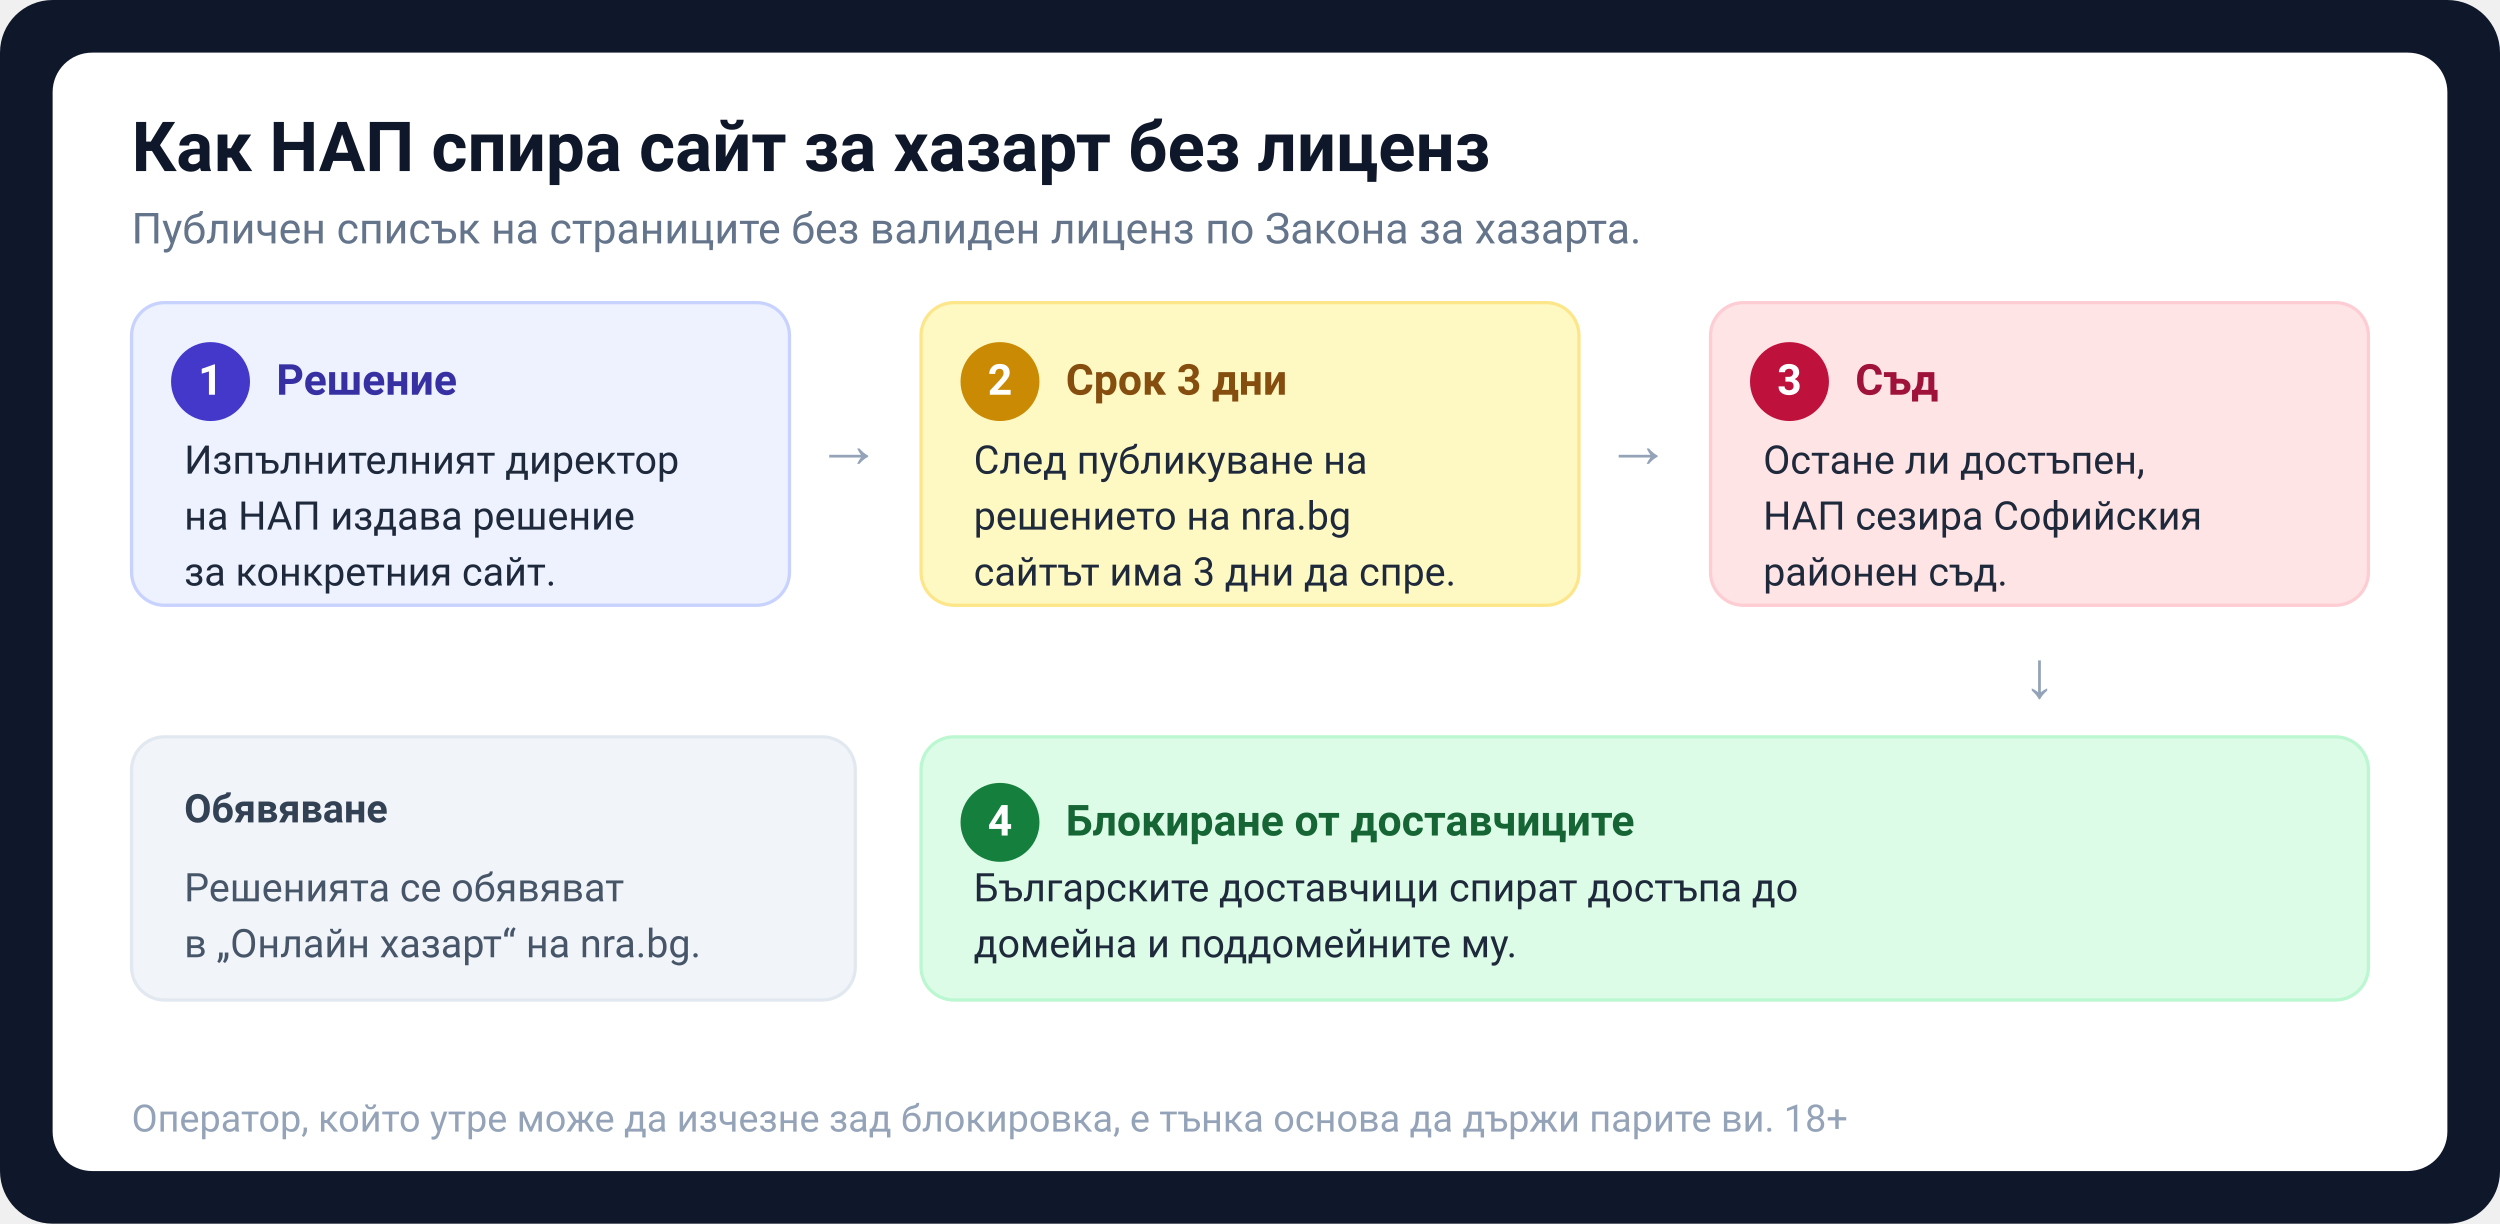
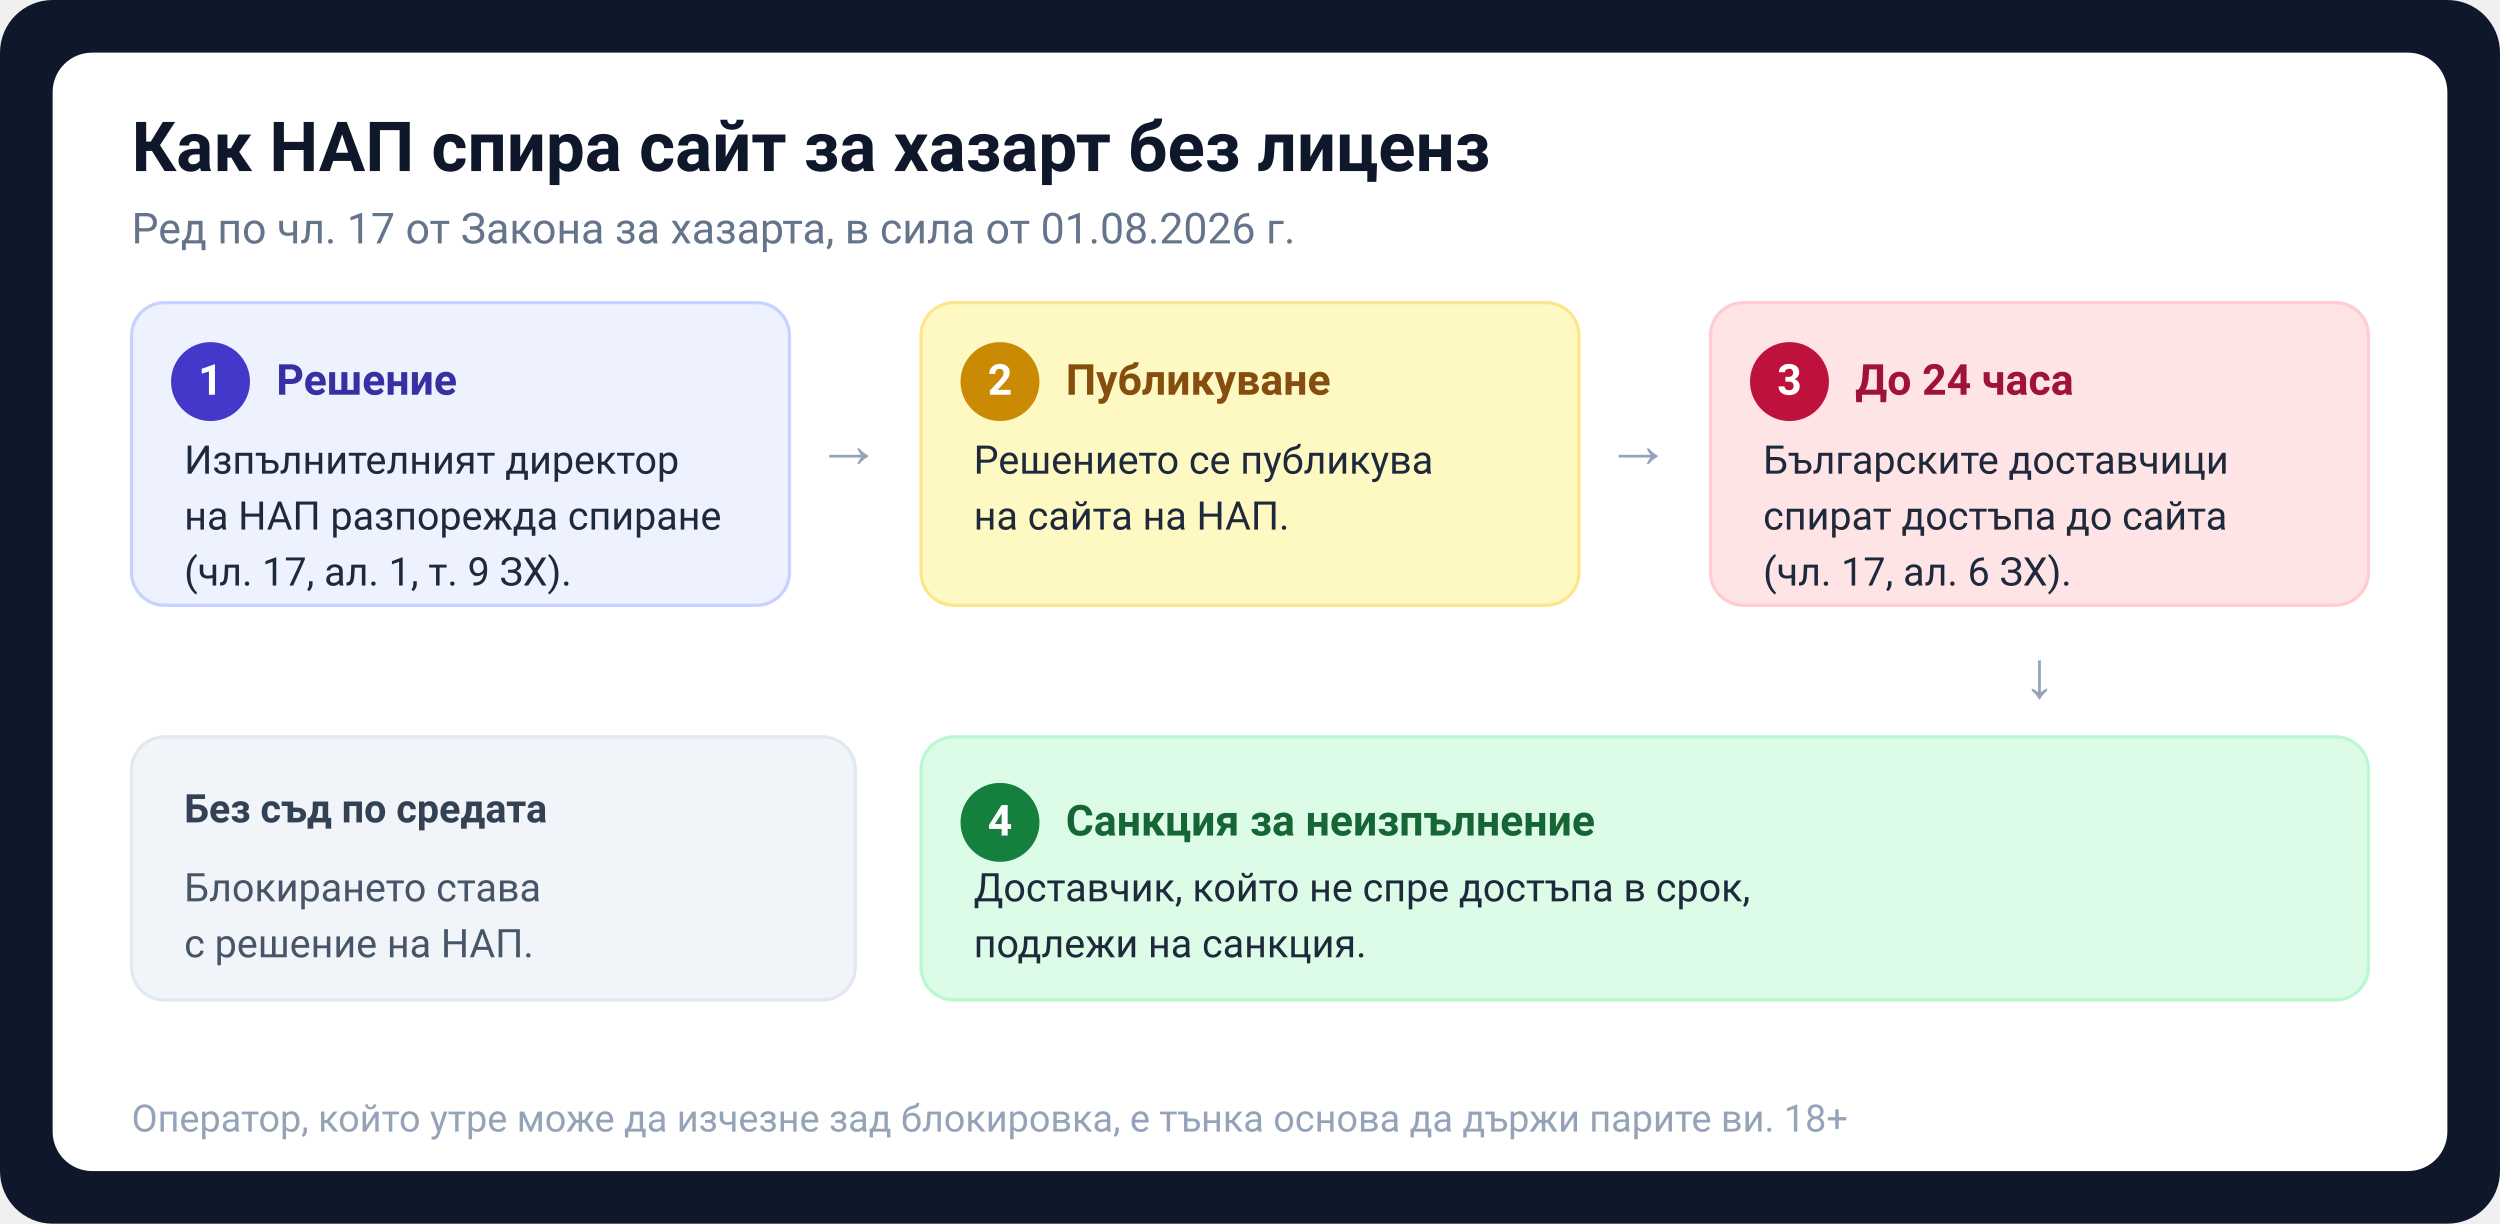
- <svg xmlns="http://www.w3.org/2000/svg" viewBox="0 0 760 372" width="760" height="372" font-family="'Segoe UI',Roboto,Arial,sans-serif" role="img" aria-label="Как НАП блокира сайт за хазарт без лиценз: решение на изпълнителния директор, тридневен срок след публикуване на nra.bg, сезиране на Софийския районен съд, блокиране от българските доставчици на домейна и поддомейните, обявяване в секция Онлайн хазарт.">
+ <svg xmlns="http://www.w3.org/2000/svg" viewBox="0 0 760 372" width="760" height="372" font-family="'Segoe UI',Roboto,Arial,sans-serif" role="img" aria-label="Как НАП блокира сайт за хазарт без лиценз от 01.08.2026 г.: решение на изпълнителния директор по чл. 17, ал. 1, т. 9 ЗХ, публикуване на сайта на НАП, спиране на достъпа от българските интернет доставчици в срок до 24 часа по чл. 17, ал. 6 ЗХ, санкция за доставчик, който не спре достъпа.">
  <rect x="0" y="0" width="760" height="372" rx="16" fill="#0f172a" />
  <rect x="16" y="16" width="728" height="340" rx="12" fill="#ffffff" />
  <text x="40" y="52" font-size="21" font-weight="700" fill="#0f172a">Как НАП спира сайт за хазарт без лиценз</text>
-   <text x="40" y="74" font-size="13" fill="#64748b">Публичен списък на страниците без валиден лиценз по Закона за хазарта.</text>
+   <text x="40" y="74" font-size="13" fill="#64748b">Ред по чл. 17 от Закона за хазарта, в сила от 01.08.2026 г.</text>
  <rect x="40" y="92" width="200" height="92" rx="10" fill="#eef2ff" stroke="#c7d2fe" stroke-width="1" />
  <circle cx="64" cy="116" r="12" fill="#4338ca" />
  <text x="64" y="120" font-size="13" font-weight="700" fill="#ffffff" text-anchor="middle">1</text>
  <text x="84" y="120" font-size="13" font-weight="700" fill="#3730a3">Решение</text>
  <text x="56" y="144" font-size="12" fill="#1e293b">Изпълнителният директор</text>
-   <text x="56" y="161" font-size="12" fill="#1e293b">на НАП издава решение</text>
-   <text x="56" y="178" font-size="12" fill="#1e293b">за конкретния сайт.</text>
+   <text x="56" y="161" font-size="12" fill="#1e293b">на НАП разпорежда спиране</text>
+   <text x="56" y="178" font-size="12" fill="#1e293b">(чл. 17, ал. 1, т. 9 ЗХ).</text>
  <text x="258" y="142" font-size="20" fill="#94a3b8" text-anchor="middle">→</text>
  <rect x="280" y="92" width="200" height="92" rx="10" fill="#fef9c3" stroke="#fde68a" stroke-width="1" />
  <circle cx="304" cy="116" r="12" fill="#ca8a04" />
  <text x="304" y="120" font-size="13" font-weight="700" fill="#ffffff" text-anchor="middle">2</text>
-   <text x="324" y="120" font-size="13" font-weight="700" fill="#854d0e">Срок 3 дни</text>
-   <text x="296" y="144" font-size="12" fill="#1e293b">След публикуване на</text>
-   <text x="296" y="161" font-size="12" fill="#1e293b">решението на nra.bg</text>
-   <text x="296" y="178" font-size="12" fill="#1e293b">сайтът има 3 дни да спре.</text>
+   <text x="324" y="120" font-size="13" font-weight="700" fill="#854d0e">Публикуване</text>
+   <text x="296" y="144" font-size="12" fill="#1e293b">Решението се публикува</text>
+   <text x="296" y="161" font-size="12" fill="#1e293b">на сайта на НАП.</text>
  <text x="498" y="142" font-size="20" fill="#94a3b8" text-anchor="middle">→</text>
  <rect x="520" y="92" width="200" height="92" rx="10" fill="#ffe4e6" stroke="#fecdd3" stroke-width="1" />
  <circle cx="544" cy="116" r="12" fill="#be123c" />
  <text x="544" y="120" font-size="13" font-weight="700" fill="#ffffff" text-anchor="middle">3</text>
-   <text x="564" y="120" font-size="13" font-weight="700" fill="#9f1239">Съд</text>
-   <text x="536" y="144" font-size="12" fill="#1e293b">Остане ли достъпен,</text>
-   <text x="536" y="161" font-size="12" fill="#1e293b">НАП сезира Софийския</text>
-   <text x="536" y="178" font-size="12" fill="#1e293b">районен съд.</text>
+   <text x="564" y="120" font-size="13" font-weight="700" fill="#9f1239">До 24 часа</text>
+   <text x="536" y="144" font-size="12" fill="#1e293b">Българските доставчици</text>
+   <text x="536" y="161" font-size="12" fill="#1e293b">спират достъпа до сайта</text>
+   <text x="536" y="178" font-size="12" fill="#1e293b">(чл. 17, ал. 6 ЗХ).</text>
  <text x="620" y="212" font-size="20" fill="#94a3b8" text-anchor="middle">↓</text>
  <rect x="280" y="224" width="440" height="80" rx="10" fill="#dcfce7" stroke="#bbf7d0" stroke-width="1" />
  <circle cx="304" cy="250" r="12" fill="#15803d" />
  <text x="304" y="254" font-size="13" font-weight="700" fill="#ffffff" text-anchor="middle">4</text>
-   <text x="324" y="254" font-size="13" font-weight="700" fill="#166534">Блокиране от доставчиците</text>
-   <text x="296" y="274" font-size="12" fill="#1e293b">Българските доставчици спират достъпа до</text>
-   <text x="296" y="291" font-size="12" fill="#1e293b">домейна и поддомейните му.</text>
+   <text x="324" y="254" font-size="13" font-weight="700" fill="#166534">Санкция за неизпълнение</text>
+   <text x="296" y="274" font-size="12" fill="#1e293b">Доставчик, който не спре достъпа в срок,</text>
+   <text x="296" y="291" font-size="12" fill="#1e293b">подлежи на санкция.</text>
  <rect x="40" y="224" width="220" height="80" rx="10" fill="#f1f5f9" stroke="#e2e8f0" stroke-width="1" />
-   <text x="56" y="250" font-size="12" font-weight="700" fill="#334155">Обявяване</text>
-   <text x="56" y="274" font-size="12" fill="#475569">Решенията се обявяват</text>
-   <text x="56" y="291" font-size="12" fill="#475569">в „Онлайн хазарт“ на nra.bg.</text>
+   <text x="56" y="250" font-size="12" font-weight="700" fill="#334155">Без съд по средата</text>
+   <text x="56" y="274" font-size="12" fill="#475569">Блокирането става</text>
+   <text x="56" y="291" font-size="12" fill="#475569">с решение на НАП.</text>
  <text x="40" y="344" font-size="11.5" fill="#94a3b8">Оператор, който утре може да изчезне зад блокировка, е тънка основа да държи парите ви. 18+</text>
</svg>
